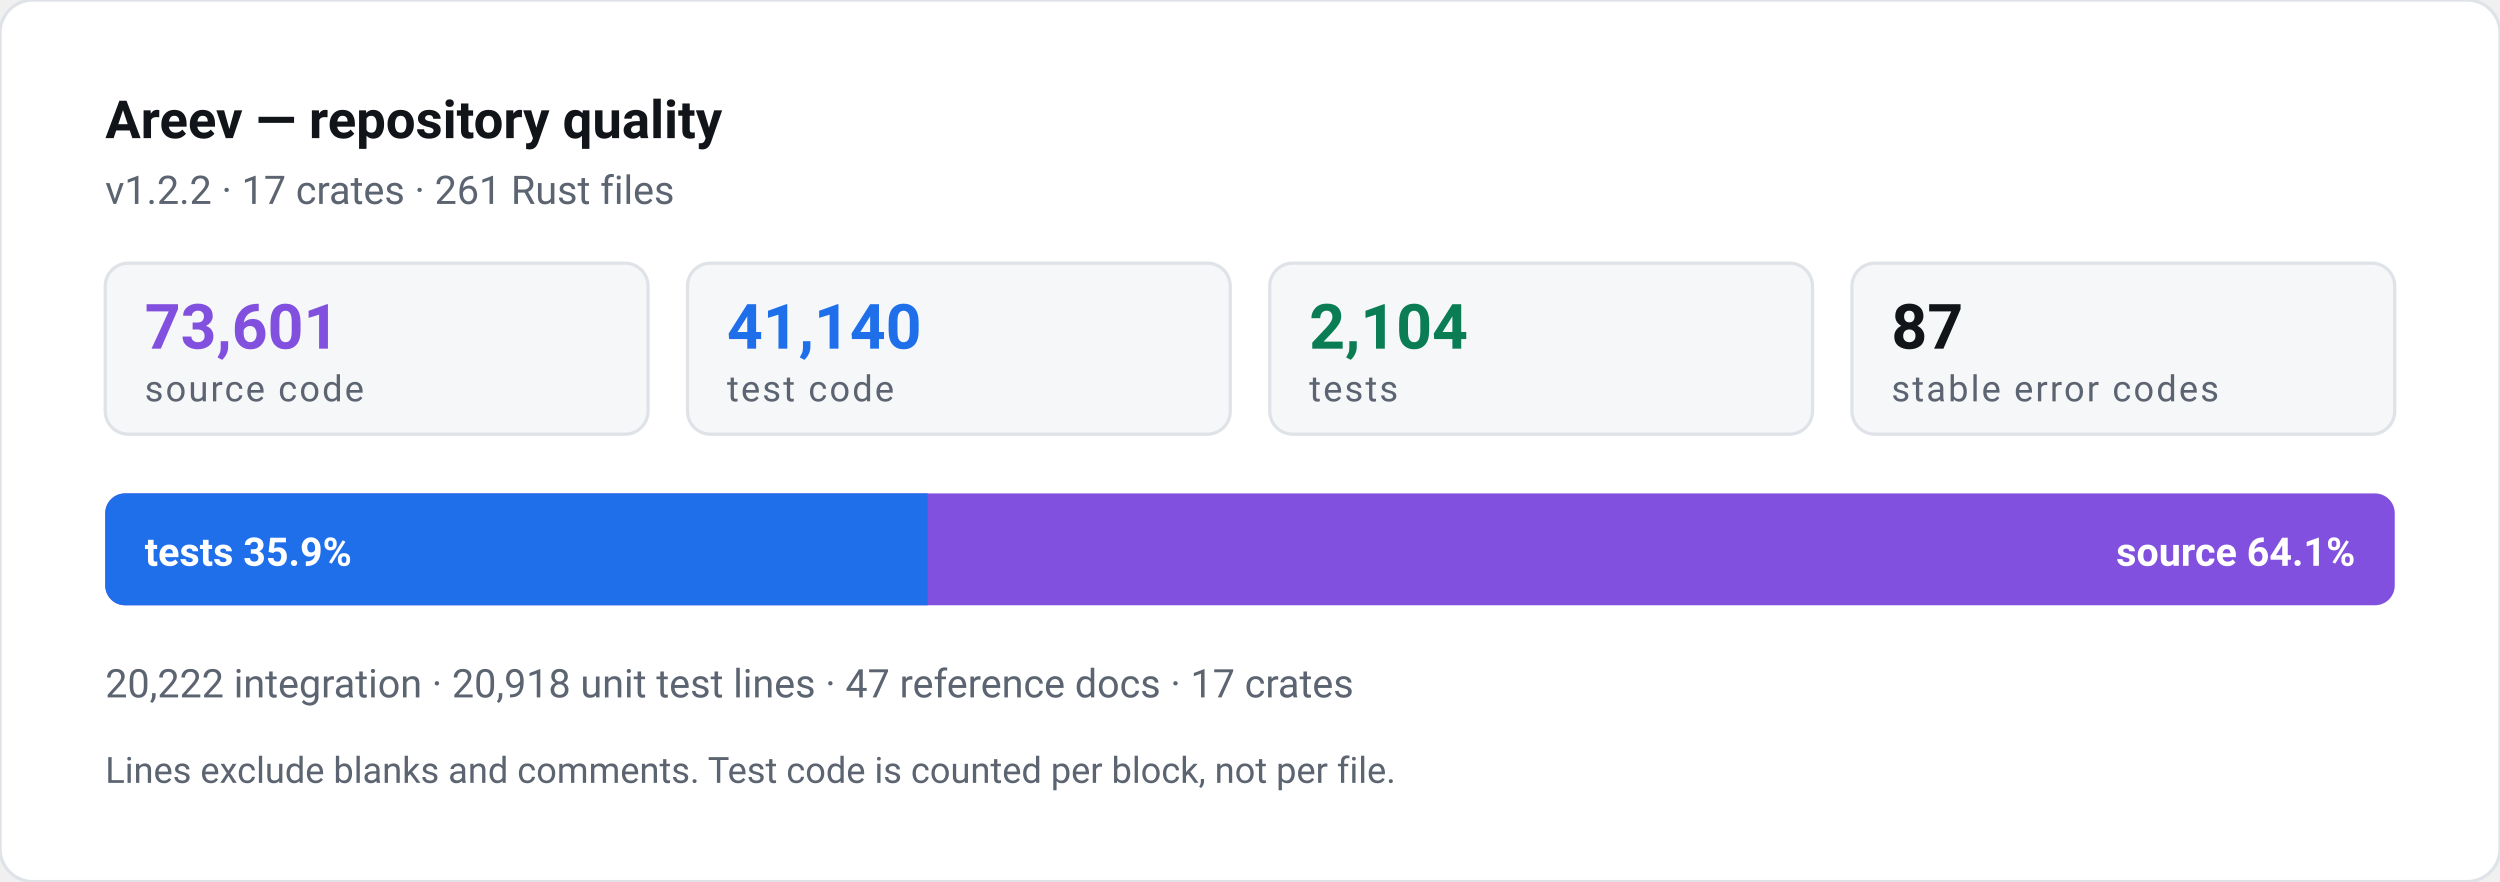
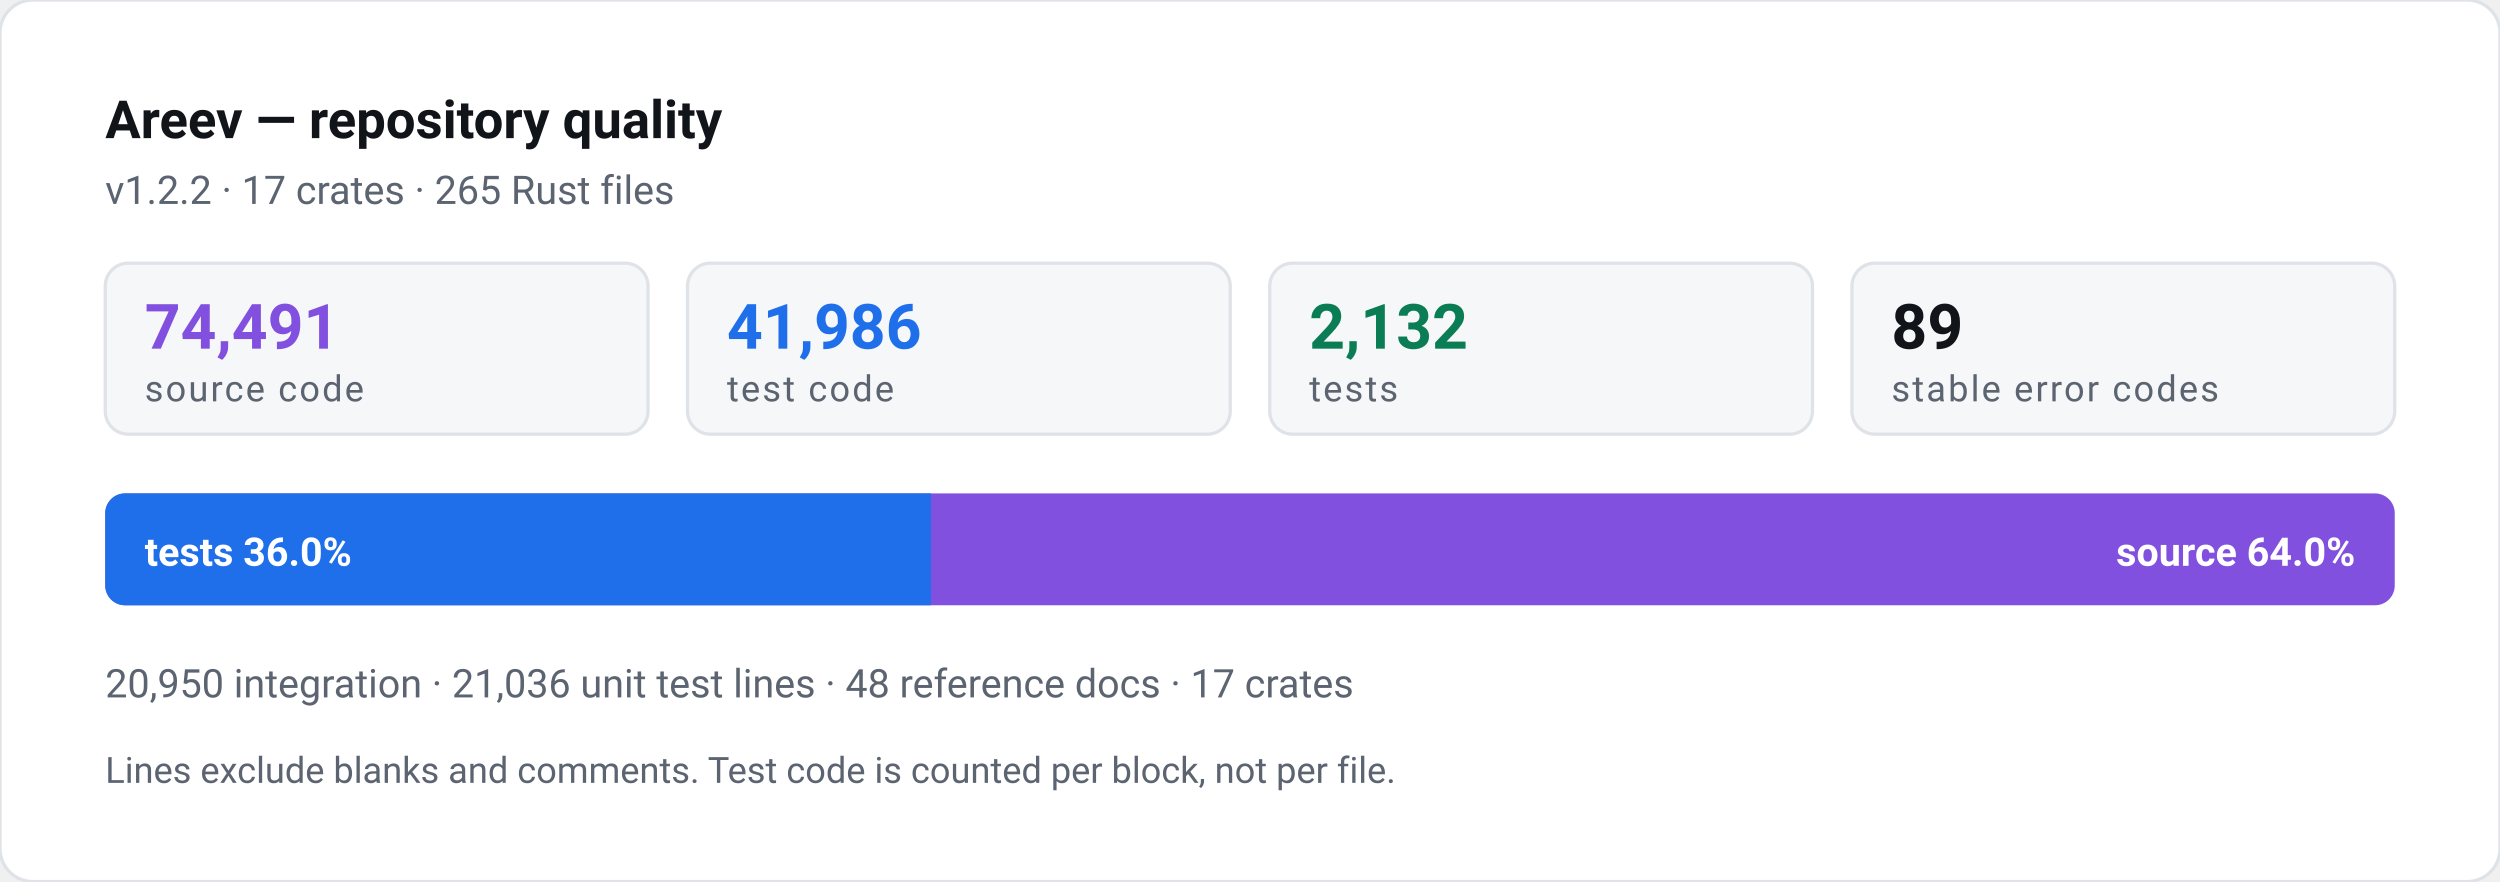
- <svg xmlns="http://www.w3.org/2000/svg" width="760" height="268" viewBox="0 0 760 268" role="img" aria-label="Areev repository quality: 41,140 lines of test code against 73,601 lines of source, 2,104 tests">
+ <svg xmlns="http://www.w3.org/2000/svg" width="760" height="268" viewBox="0 0 760 268" role="img" aria-label="Areev repository quality: 41,986 lines of test code against 74,491 lines of source, 2,132 tests">
  <style>text{font-family:ui-sans-serif,-apple-system,"Segoe UI",Roboto,Helvetica,Arial,sans-serif}.n{font-weight:700;font-variant-numeric:tabular-nums}.l{font-size:11px;letter-spacing:.06em;text-transform:uppercase}</style>
  <rect width="760" height="268" rx="10" fill="#ffffff" stroke="#dfe3e8" />
  <text x="32" y="42" class="n" font-size="16" fill="#111418">Areev — repository quality</text>
-   <text x="32" y="62" font-size="12" fill="#5b6470">v1.2.2 · 17 crates · 261 Rust files</text>
+   <text x="32" y="62" font-size="12" fill="#5b6470">v1.2.2 · 17 crates · 265 Rust files</text>
  <rect x="32.0" y="80" width="165.0" height="52" rx="7" fill="#f6f7f9" stroke="#dfe3e8" />
-   <text x="44.0" y="106" class="n" font-size="19" fill="#8250df">73,601</text>
+   <text x="44.0" y="106" class="n" font-size="19" fill="#8250df">74,491</text>
  <text x="44.0" y="122" class="l" fill="#5b6470">source code</text>
  <rect x="209.0" y="80" width="165.0" height="52" rx="7" fill="#f6f7f9" stroke="#dfe3e8" />
-   <text x="221.0" y="106" class="n" font-size="19" fill="#1f6feb">41,140</text>
+   <text x="221.0" y="106" class="n" font-size="19" fill="#1f6feb">41,986</text>
  <text x="221.0" y="122" class="l" fill="#5b6470">test code</text>
  <rect x="386.0" y="80" width="165.0" height="52" rx="7" fill="#f6f7f9" stroke="#dfe3e8" />
-   <text x="398.0" y="106" class="n" font-size="19" fill="#0a7d55">2,104</text>
+   <text x="398.0" y="106" class="n" font-size="19" fill="#0a7d55">2,132</text>
  <text x="398.0" y="122" class="l" fill="#5b6470">tests</text>
  <rect x="563.0" y="80" width="165.0" height="52" rx="7" fill="#f6f7f9" stroke="#dfe3e8" />
-   <text x="575.0" y="106" class="n" font-size="19" fill="#111418">87</text>
+   <text x="575.0" y="106" class="n" font-size="19" fill="#111418">89</text>
  <text x="575.0" y="122" class="l" fill="#5b6470">stable error codes</text>
  <rect x="32" y="150" width="696" height="34" rx="6" fill="#8250df" />
-   <path d="M32 156a6 6 0 0 1 6-6h244v34h-244a6 6 0 0 1-6-6z" fill="#1f6feb" />
-   <text x="44" y="172" class="n" font-size="12" fill="#ffffff">tests 35.9%</text>
-   <text x="716" y="172" class="n" font-size="12" fill="#ffffff" text-anchor="end">source 64.1%</text>
-   <text x="32" y="212" font-size="12" fill="#5b6470">20,222 integration · 20,918 unit test lines · 47 reference docs · 17 crates</text>
+   <path d="M32 156a6 6 0 0 1 6-6h245v34h-245a6 6 0 0 1-6-6z" fill="#1f6feb" />
+   <text x="44" y="172" class="n" font-size="12" fill="#ffffff">tests 36.0%</text>
+   <text x="716" y="172" class="n" font-size="12" fill="#ffffff" text-anchor="end">source 64.0%</text>
+   <text x="32" y="212" font-size="12" fill="#5b6470">20,950 integration · 21,036 unit test lines · 48 reference docs · 17 crates</text>
  <text x="32" y="238" font-size="11" fill="#5b6470">Lines exclude blanks and comments. Test code is counted per block, not per file.</text>
</svg>
